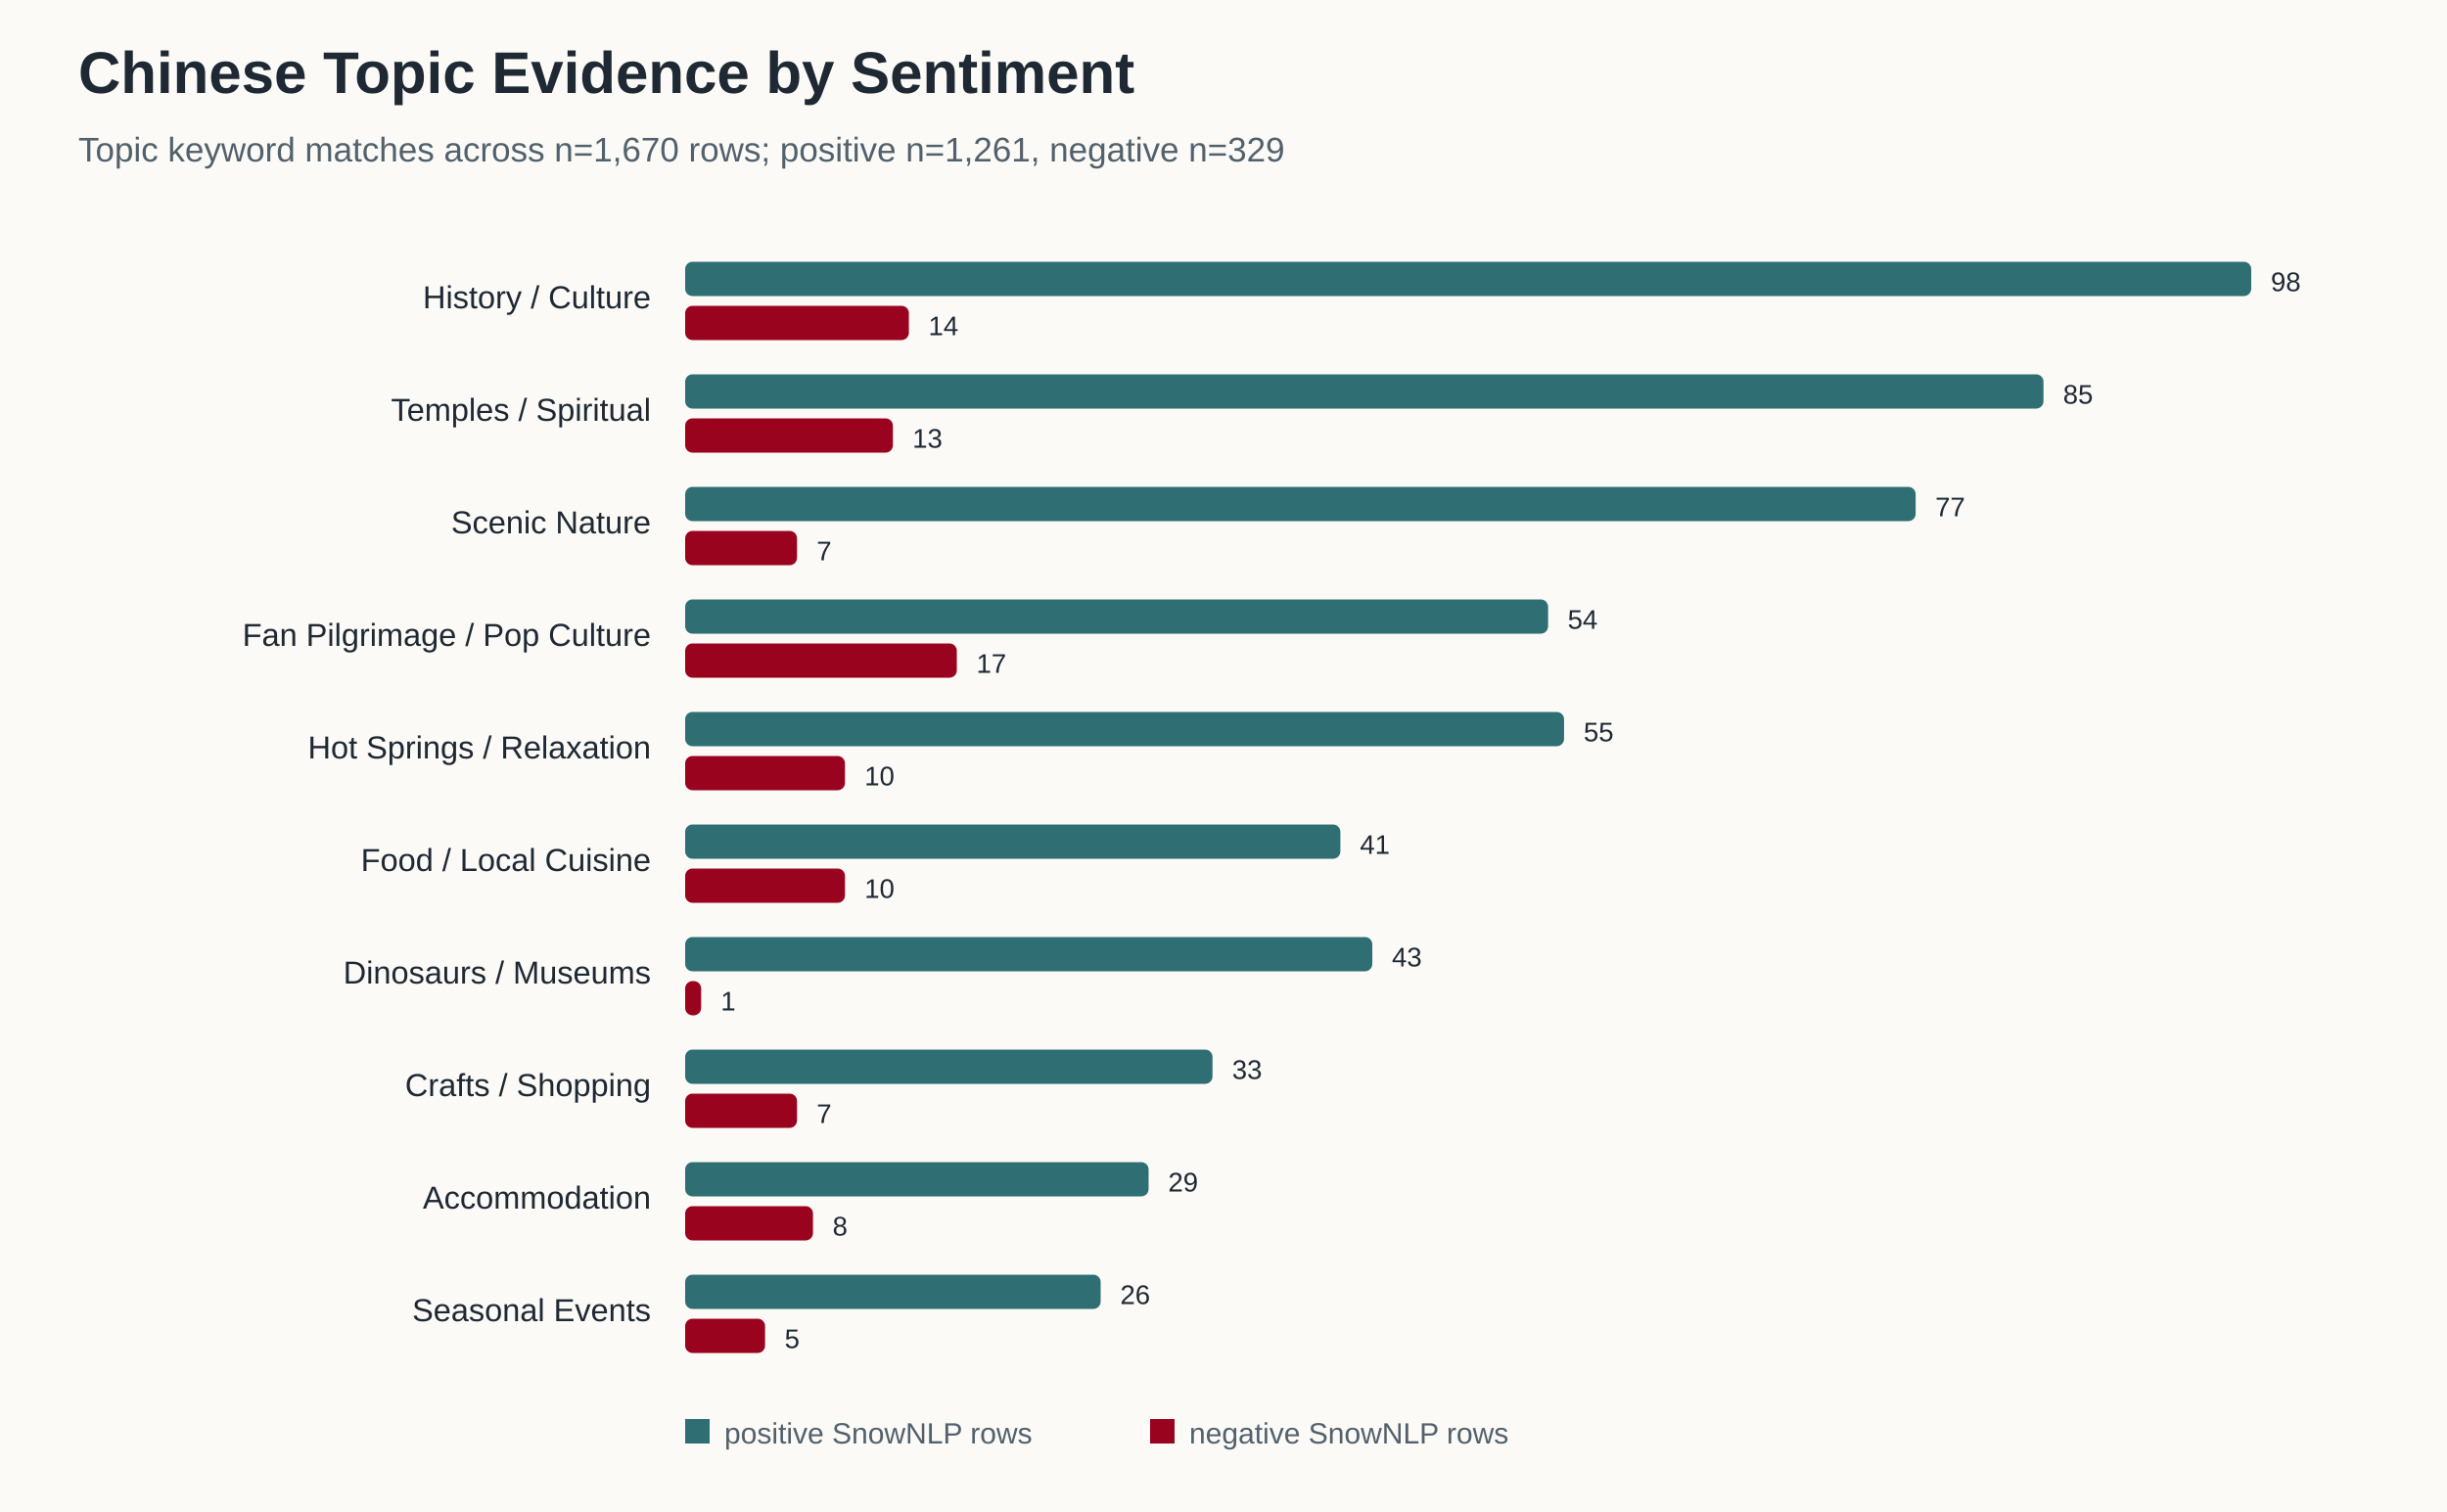
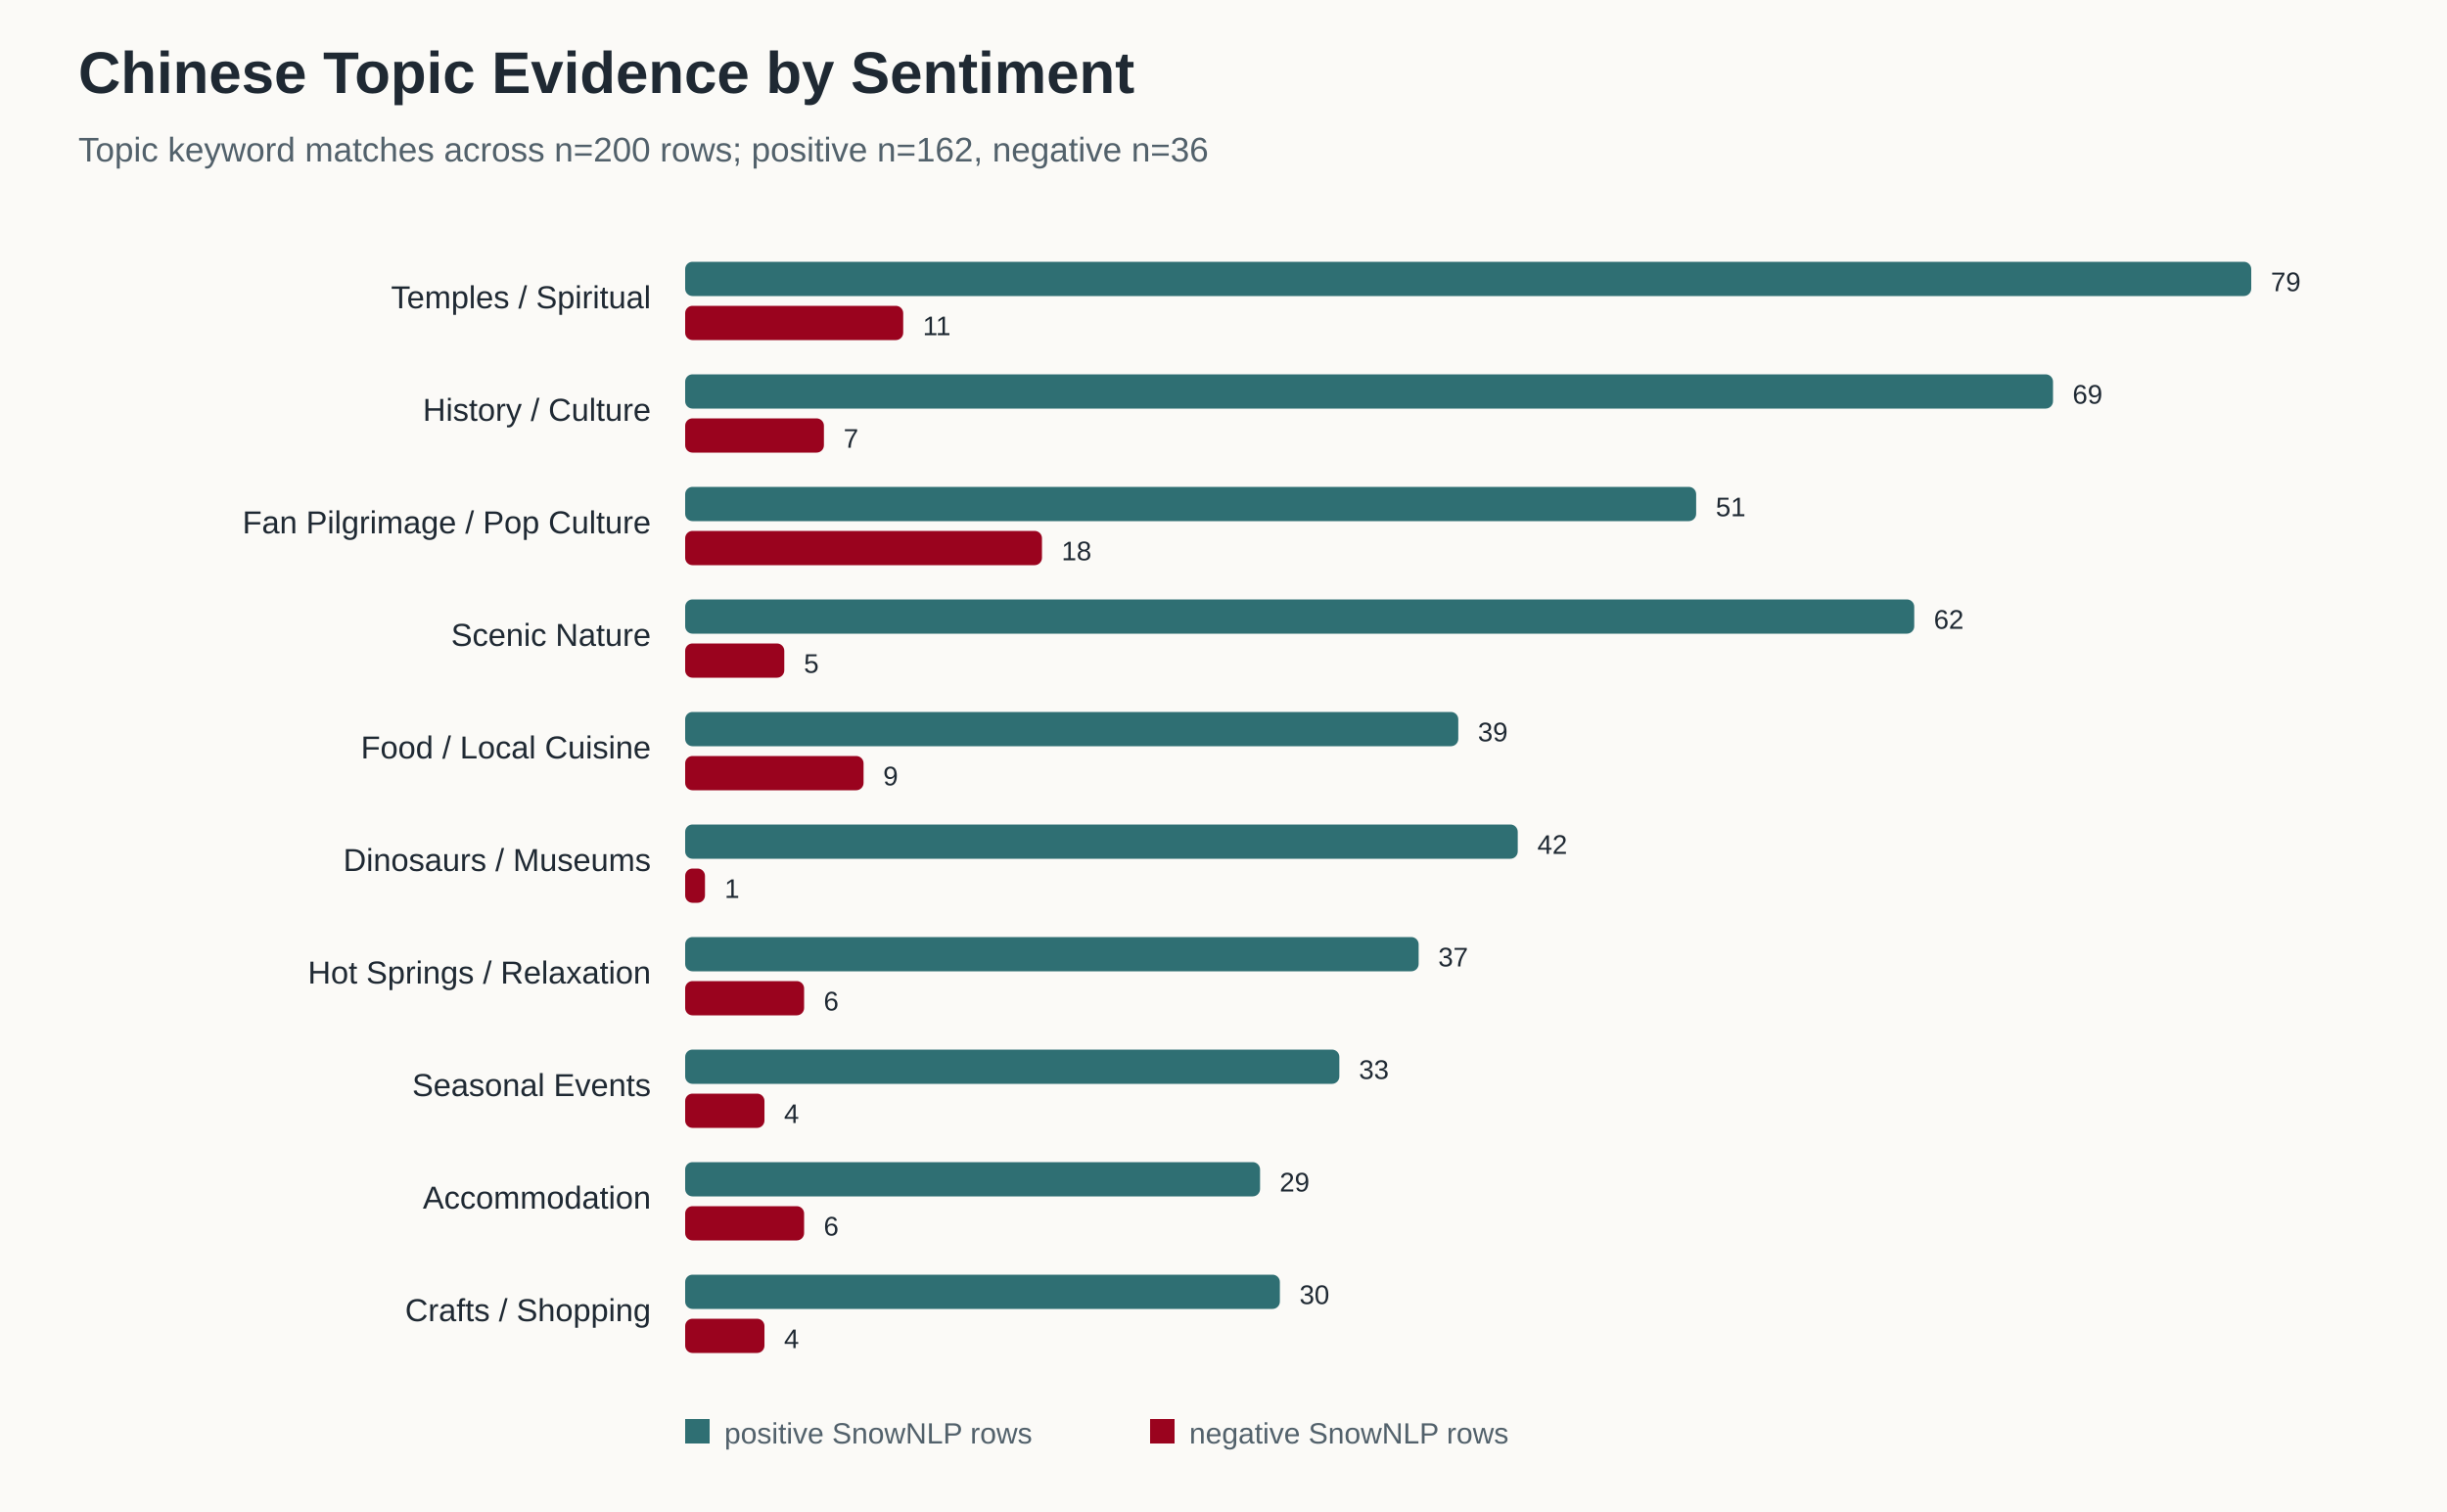
<svg xmlns="http://www.w3.org/2000/svg" width="1000" height="618" viewBox="0 0 1000 618">
  <rect width="100%" height="100%" fill="#fbfaf7" />
  <text x="32" y="38" font-family="Arial, sans-serif" font-size="24" font-weight="700" fill="#1f2933">Chinese Topic Evidence by Sentiment</text>
-   <text x="32" y="66" font-family="Arial, sans-serif" font-size="14" fill="#52616b">Topic keyword matches across n=1,670 rows; positive n=1,261, negative n=329</text>
-   <text x="266" y="126" text-anchor="end" font-family="Arial, sans-serif" font-size="13" fill="#1f2933">History / Culture</text>
+   <text x="32" y="66" font-family="Arial, sans-serif" font-size="14" fill="#52616b">Topic keyword matches across n=200 rows; positive n=162, negative n=36</text>
+   <text x="266" y="126" text-anchor="end" font-family="Arial, sans-serif" font-size="13" fill="#1f2933">Temples / Spiritual</text>
  <rect x="280" y="107" width="640.00" height="14" rx="3" fill="#2f6f73" />
-   <rect x="280" y="125" width="91.43" height="14" rx="3" fill="#9a031e" />
-   <text x="928.0" y="119" font-family="Arial, sans-serif" font-size="11" fill="#1f2933">98</text>
-   <text x="379.429" y="137" font-family="Arial, sans-serif" font-size="11" fill="#1f2933">14</text>
-   <text x="266" y="172" text-anchor="end" font-family="Arial, sans-serif" font-size="13" fill="#1f2933">Temples / Spiritual</text>
-   <rect x="280" y="153" width="555.10" height="14" rx="3" fill="#2f6f73" />
-   <rect x="280" y="171" width="84.90" height="14" rx="3" fill="#9a031e" />
-   <text x="843.102" y="165" font-family="Arial, sans-serif" font-size="11" fill="#1f2933">85</text>
-   <text x="372.898" y="183" font-family="Arial, sans-serif" font-size="11" fill="#1f2933">13</text>
-   <text x="266" y="218" text-anchor="end" font-family="Arial, sans-serif" font-size="13" fill="#1f2933">Scenic Nature</text>
-   <rect x="280" y="199" width="502.86" height="14" rx="3" fill="#2f6f73" />
-   <rect x="280" y="217" width="45.71" height="14" rx="3" fill="#9a031e" />
-   <text x="790.857" y="211" font-family="Arial, sans-serif" font-size="11" fill="#1f2933">77</text>
-   <text x="333.714" y="229" font-family="Arial, sans-serif" font-size="11" fill="#1f2933">7</text>
-   <text x="266" y="264" text-anchor="end" font-family="Arial, sans-serif" font-size="13" fill="#1f2933">Fan Pilgrimage / Pop Culture</text>
-   <rect x="280" y="245" width="352.65" height="14" rx="3" fill="#2f6f73" />
-   <rect x="280" y="263" width="111.02" height="14" rx="3" fill="#9a031e" />
-   <text x="640.653" y="257" font-family="Arial, sans-serif" font-size="11" fill="#1f2933">54</text>
-   <text x="399.02" y="275" font-family="Arial, sans-serif" font-size="11" fill="#1f2933">17</text>
-   <text x="266" y="310" text-anchor="end" font-family="Arial, sans-serif" font-size="13" fill="#1f2933">Hot Springs / Relaxation</text>
-   <rect x="280" y="291" width="359.18" height="14" rx="3" fill="#2f6f73" />
-   <rect x="280" y="309" width="65.31" height="14" rx="3" fill="#9a031e" />
-   <text x="647.184" y="303" font-family="Arial, sans-serif" font-size="11" fill="#1f2933">55</text>
-   <text x="353.306" y="321" font-family="Arial, sans-serif" font-size="11" fill="#1f2933">10</text>
-   <text x="266" y="356" text-anchor="end" font-family="Arial, sans-serif" font-size="13" fill="#1f2933">Food / Local Cuisine</text>
-   <rect x="280" y="337" width="267.76" height="14" rx="3" fill="#2f6f73" />
-   <rect x="280" y="355" width="65.31" height="14" rx="3" fill="#9a031e" />
-   <text x="555.755" y="349" font-family="Arial, sans-serif" font-size="11" fill="#1f2933">41</text>
-   <text x="353.306" y="367" font-family="Arial, sans-serif" font-size="11" fill="#1f2933">10</text>
-   <text x="266" y="402" text-anchor="end" font-family="Arial, sans-serif" font-size="13" fill="#1f2933">Dinosaurs / Museums</text>
-   <rect x="280" y="383" width="280.82" height="14" rx="3" fill="#2f6f73" />
-   <rect x="280" y="401" width="6.53" height="14" rx="3" fill="#9a031e" />
-   <text x="568.816" y="395" font-family="Arial, sans-serif" font-size="11" fill="#1f2933">43</text>
-   <text x="294.531" y="413" font-family="Arial, sans-serif" font-size="11" fill="#1f2933">1</text>
-   <text x="266" y="448" text-anchor="end" font-family="Arial, sans-serif" font-size="13" fill="#1f2933">Crafts / Shopping</text>
-   <rect x="280" y="429" width="215.51" height="14" rx="3" fill="#2f6f73" />
-   <rect x="280" y="447" width="45.71" height="14" rx="3" fill="#9a031e" />
-   <text x="503.51" y="441" font-family="Arial, sans-serif" font-size="11" fill="#1f2933">33</text>
-   <text x="333.714" y="459" font-family="Arial, sans-serif" font-size="11" fill="#1f2933">7</text>
+   <rect x="280" y="125" width="89.11" height="14" rx="3" fill="#9a031e" />
+   <text x="928.0" y="119" font-family="Arial, sans-serif" font-size="11" fill="#1f2933">79</text>
+   <text x="377.114" y="137" font-family="Arial, sans-serif" font-size="11" fill="#1f2933">11</text>
+   <text x="266" y="172" text-anchor="end" font-family="Arial, sans-serif" font-size="13" fill="#1f2933">History / Culture</text>
+   <rect x="280" y="153" width="558.99" height="14" rx="3" fill="#2f6f73" />
+   <rect x="280" y="171" width="56.71" height="14" rx="3" fill="#9a031e" />
+   <text x="846.987" y="165" font-family="Arial, sans-serif" font-size="11" fill="#1f2933">69</text>
+   <text x="344.709" y="183" font-family="Arial, sans-serif" font-size="11" fill="#1f2933">7</text>
+   <text x="266" y="218" text-anchor="end" font-family="Arial, sans-serif" font-size="13" fill="#1f2933">Fan Pilgrimage / Pop Culture</text>
+   <rect x="280" y="199" width="413.16" height="14" rx="3" fill="#2f6f73" />
+   <rect x="280" y="217" width="145.82" height="14" rx="3" fill="#9a031e" />
+   <text x="701.165" y="211" font-family="Arial, sans-serif" font-size="11" fill="#1f2933">51</text>
+   <text x="433.823" y="229" font-family="Arial, sans-serif" font-size="11" fill="#1f2933">18</text>
+   <text x="266" y="264" text-anchor="end" font-family="Arial, sans-serif" font-size="13" fill="#1f2933">Scenic Nature</text>
+   <rect x="280" y="245" width="502.28" height="14" rx="3" fill="#2f6f73" />
+   <rect x="280" y="263" width="40.51" height="14" rx="3" fill="#9a031e" />
+   <text x="790.278" y="257" font-family="Arial, sans-serif" font-size="11" fill="#1f2933">62</text>
+   <text x="328.506" y="275" font-family="Arial, sans-serif" font-size="11" fill="#1f2933">5</text>
+   <text x="266" y="310" text-anchor="end" font-family="Arial, sans-serif" font-size="13" fill="#1f2933">Food / Local Cuisine</text>
+   <rect x="280" y="291" width="315.95" height="14" rx="3" fill="#2f6f73" />
+   <rect x="280" y="309" width="72.91" height="14" rx="3" fill="#9a031e" />
+   <text x="603.949" y="303" font-family="Arial, sans-serif" font-size="11" fill="#1f2933">39</text>
+   <text x="360.911" y="321" font-family="Arial, sans-serif" font-size="11" fill="#1f2933">9</text>
+   <text x="266" y="356" text-anchor="end" font-family="Arial, sans-serif" font-size="13" fill="#1f2933">Dinosaurs / Museums</text>
+   <rect x="280" y="337" width="340.25" height="14" rx="3" fill="#2f6f73" />
+   <rect x="280" y="355" width="8.10" height="14" rx="3" fill="#9a031e" />
+   <text x="628.253" y="349" font-family="Arial, sans-serif" font-size="11" fill="#1f2933">42</text>
+   <text x="296.101" y="367" font-family="Arial, sans-serif" font-size="11" fill="#1f2933">1</text>
+   <text x="266" y="402" text-anchor="end" font-family="Arial, sans-serif" font-size="13" fill="#1f2933">Hot Springs / Relaxation</text>
+   <rect x="280" y="383" width="299.75" height="14" rx="3" fill="#2f6f73" />
+   <rect x="280" y="401" width="48.61" height="14" rx="3" fill="#9a031e" />
+   <text x="587.747" y="395" font-family="Arial, sans-serif" font-size="11" fill="#1f2933">37</text>
+   <text x="336.608" y="413" font-family="Arial, sans-serif" font-size="11" fill="#1f2933">6</text>
+   <text x="266" y="448" text-anchor="end" font-family="Arial, sans-serif" font-size="13" fill="#1f2933">Seasonal Events</text>
+   <rect x="280" y="429" width="267.34" height="14" rx="3" fill="#2f6f73" />
+   <rect x="280" y="447" width="32.41" height="14" rx="3" fill="#9a031e" />
+   <text x="555.342" y="441" font-family="Arial, sans-serif" font-size="11" fill="#1f2933">33</text>
+   <text x="320.405" y="459" font-family="Arial, sans-serif" font-size="11" fill="#1f2933">4</text>
  <text x="266" y="494" text-anchor="end" font-family="Arial, sans-serif" font-size="13" fill="#1f2933">Accommodation</text>
-   <rect x="280" y="475" width="189.39" height="14" rx="3" fill="#2f6f73" />
-   <rect x="280" y="493" width="52.24" height="14" rx="3" fill="#9a031e" />
-   <text x="477.388" y="487" font-family="Arial, sans-serif" font-size="11" fill="#1f2933">29</text>
-   <text x="340.245" y="505" font-family="Arial, sans-serif" font-size="11" fill="#1f2933">8</text>
-   <text x="266" y="540" text-anchor="end" font-family="Arial, sans-serif" font-size="13" fill="#1f2933">Seasonal Events</text>
-   <rect x="280" y="521" width="169.80" height="14" rx="3" fill="#2f6f73" />
-   <rect x="280" y="539" width="32.65" height="14" rx="3" fill="#9a031e" />
-   <text x="457.796" y="533" font-family="Arial, sans-serif" font-size="11" fill="#1f2933">26</text>
-   <text x="320.653" y="551" font-family="Arial, sans-serif" font-size="11" fill="#1f2933">5</text>
+   <rect x="280" y="475" width="234.94" height="14" rx="3" fill="#2f6f73" />
+   <rect x="280" y="493" width="48.61" height="14" rx="3" fill="#9a031e" />
+   <text x="522.937" y="487" font-family="Arial, sans-serif" font-size="11" fill="#1f2933">29</text>
+   <text x="336.608" y="505" font-family="Arial, sans-serif" font-size="11" fill="#1f2933">6</text>
+   <text x="266" y="540" text-anchor="end" font-family="Arial, sans-serif" font-size="13" fill="#1f2933">Crafts / Shopping</text>
+   <rect x="280" y="521" width="243.04" height="14" rx="3" fill="#2f6f73" />
+   <rect x="280" y="539" width="32.41" height="14" rx="3" fill="#9a031e" />
+   <text x="531.038" y="533" font-family="Arial, sans-serif" font-size="11" fill="#1f2933">30</text>
+   <text x="320.405" y="551" font-family="Arial, sans-serif" font-size="11" fill="#1f2933">4</text>
  <rect x="280" y="580" width="10" height="10" fill="#2f6f73" />
  <text x="296" y="590" font-family="Arial, sans-serif" font-size="12" fill="#52616b">positive SnowNLP rows</text>
  <rect x="470" y="580" width="10" height="10" fill="#9a031e" />
  <text x="486" y="590" font-family="Arial, sans-serif" font-size="12" fill="#52616b">negative SnowNLP rows</text>
</svg>
